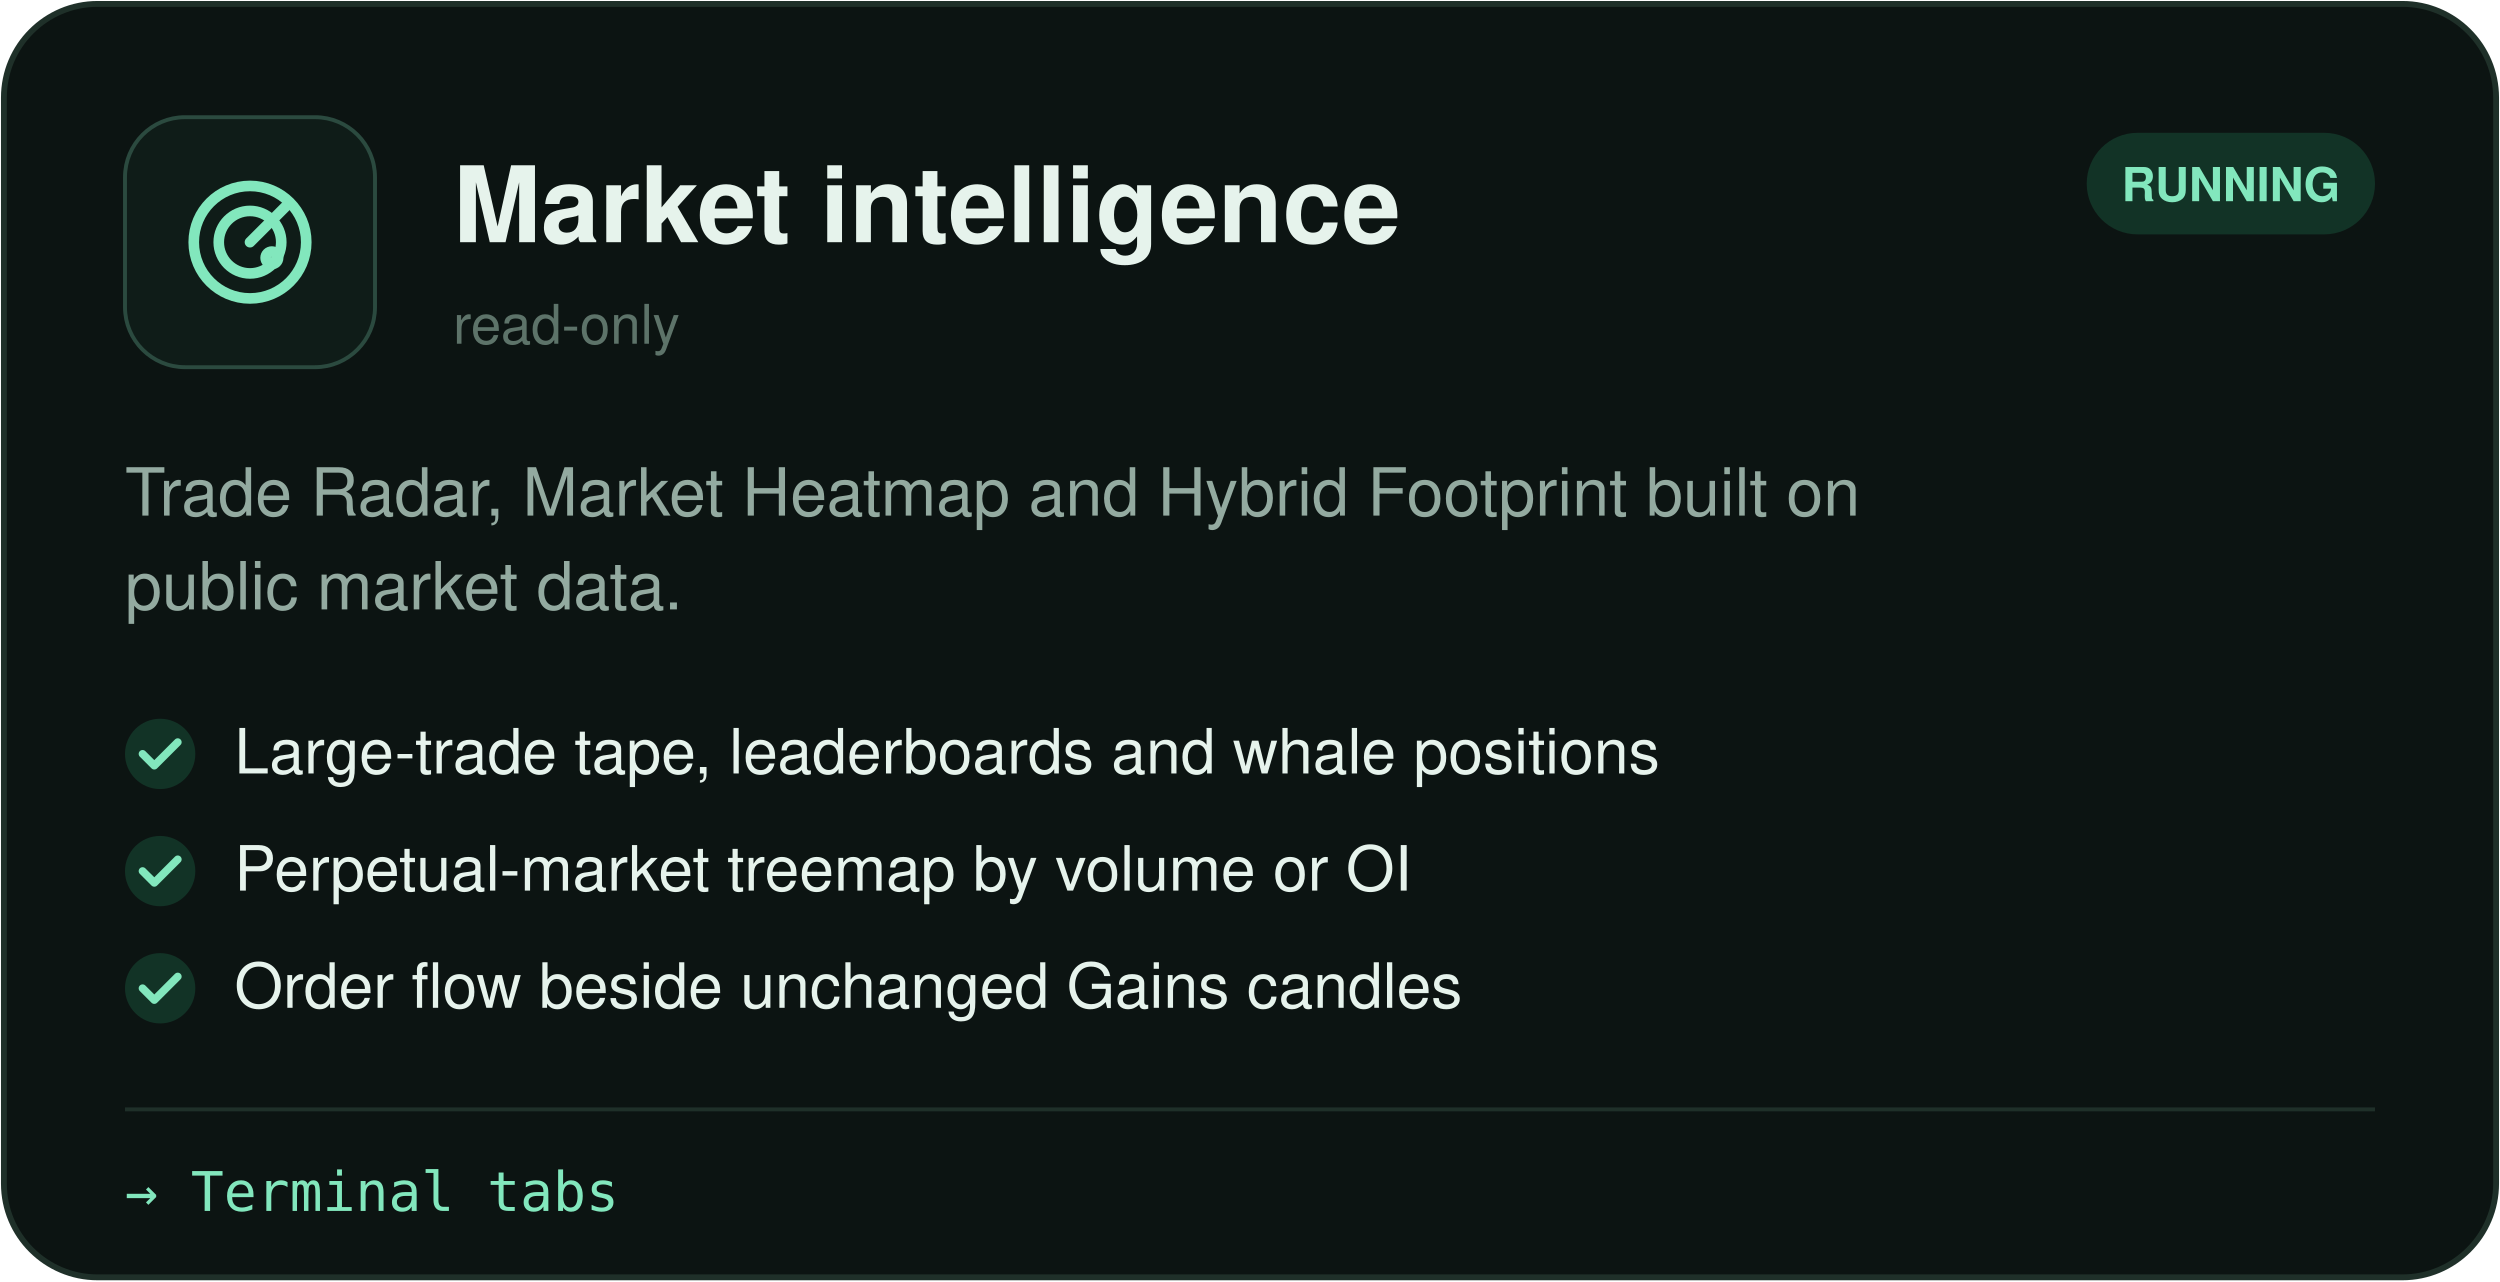
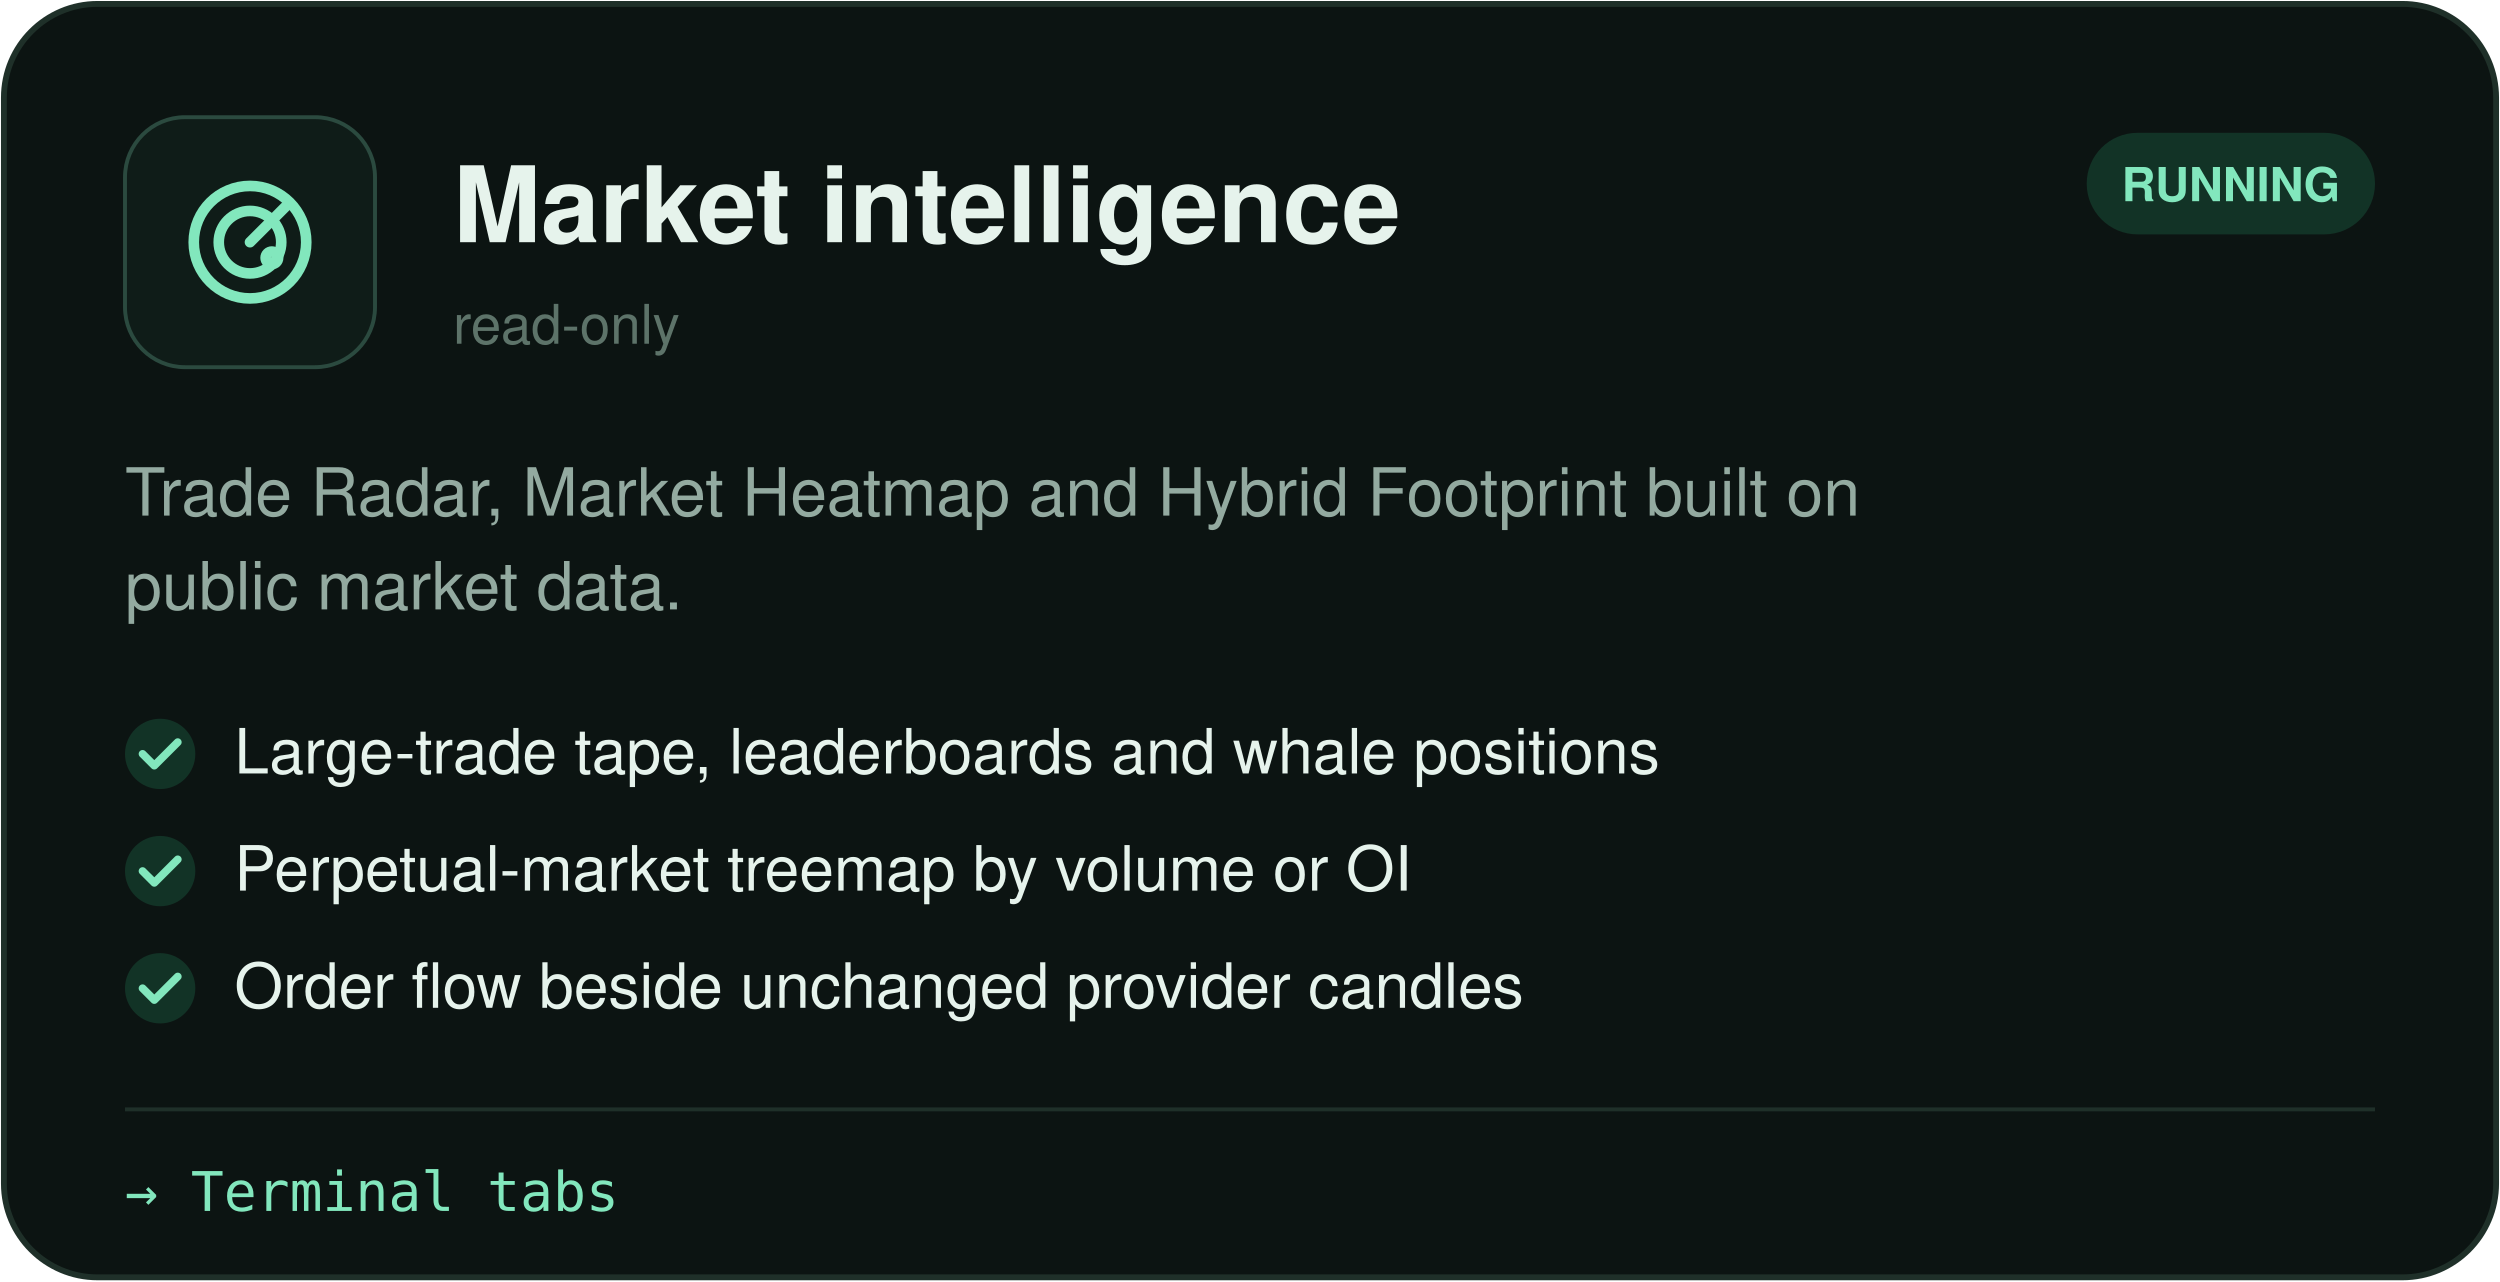
<svg xmlns="http://www.w3.org/2000/svg" width="640" height="328" viewBox="0 0 640 328" role="img" aria-labelledby="title">
  <g font-family="Ubuntu,Segoe UI,Helvetica,Arial,sans-serif">
    <rect x="1" y="1" width="638" height="326" rx="24" fill="#0c1412" stroke="#1f3029" stroke-width="1.5" />
    <rect x="32" y="30" width="64" height="64" rx="15.36" fill="#0f1c18" stroke="#2b4a3f" />
    <g transform="translate(44.8 42.8) scale(1.6)" fill="none" stroke="#82e7bd" stroke-width="1.7" stroke-linecap="round" stroke-linejoin="round">
      <circle cx="12" cy="12" r="9" />
      <circle cx="12" cy="12" r="5" />
      <path d="M12 12 18 6" />
      <circle cx="15.5" cy="14.5" r="1" />
    </g>
    <text x="116" y="62" font-size="27" fill="#e6f3ec" font-weight="700" text-anchor="start">Market intelligence</text>
    <text x="116" y="88" font-size="14" fill="#5d7369" font-weight="400" text-anchor="start">read-only</text>
    <rect x="534.2" y="34" width="73.8" height="26" rx="13" fill="#123326" />
    <text x="571.1" y="51.5" font-size="12" fill="#82e7bd" font-weight="700" text-anchor="middle">RUNNING</text>
    <text x="32" y="132" font-size="17" fill="#93aaa0" font-weight="400" text-anchor="start">Trade Radar, Market Heatmap and Hybrid Footprint built on</text>
    <text x="32" y="156" font-size="17" fill="#93aaa0" font-weight="400" text-anchor="start">public market data.</text>
    <circle cx="41" cy="193" r="9" fill="#123326" />
    <path d="M36.5 193l3 3 6-6" fill="none" stroke="#82e7bd" stroke-width="2" stroke-linecap="round" stroke-linejoin="round" />
    <text x="60" y="198" font-size="16" fill="#e6f3ec" font-weight="400" text-anchor="start">Large-trade tape, leaderboards and whale positions</text>
    <circle cx="41" cy="223" r="9" fill="#123326" />
    <path d="M36.5 223l3 3 6-6" fill="none" stroke="#82e7bd" stroke-width="2" stroke-linecap="round" stroke-linejoin="round" />
    <text x="60" y="228" font-size="16" fill="#e6f3ec" font-weight="400" text-anchor="start">Perpetual-market treemap by volume or OI</text>
    <circle cx="41" cy="253" r="9" fill="#123326" />
    <path d="M36.5 253l3 3 6-6" fill="none" stroke="#82e7bd" stroke-width="2" stroke-linecap="round" stroke-linejoin="round" />
-     <text x="60" y="258" font-size="16" fill="#e6f3ec" font-weight="400" text-anchor="start">Order flow beside unchanged Gains candles</text>
+     <text x="60" y="258" font-size="16" fill="#e6f3ec" font-weight="400" text-anchor="start">Order flow beside unchanged provider candles</text>
    <line x1="32" y1="284" x2="608" y2="284" stroke="#1f3029" />
    <text x="32" y="310" font-size="14" fill="#82e7bd" font-weight="400" text-anchor="start" font-family="Ubuntu Mono,SFMono-Regular,Menlo,Consolas,monospace">→ Terminal tabs</text>
  </g>
</svg>
